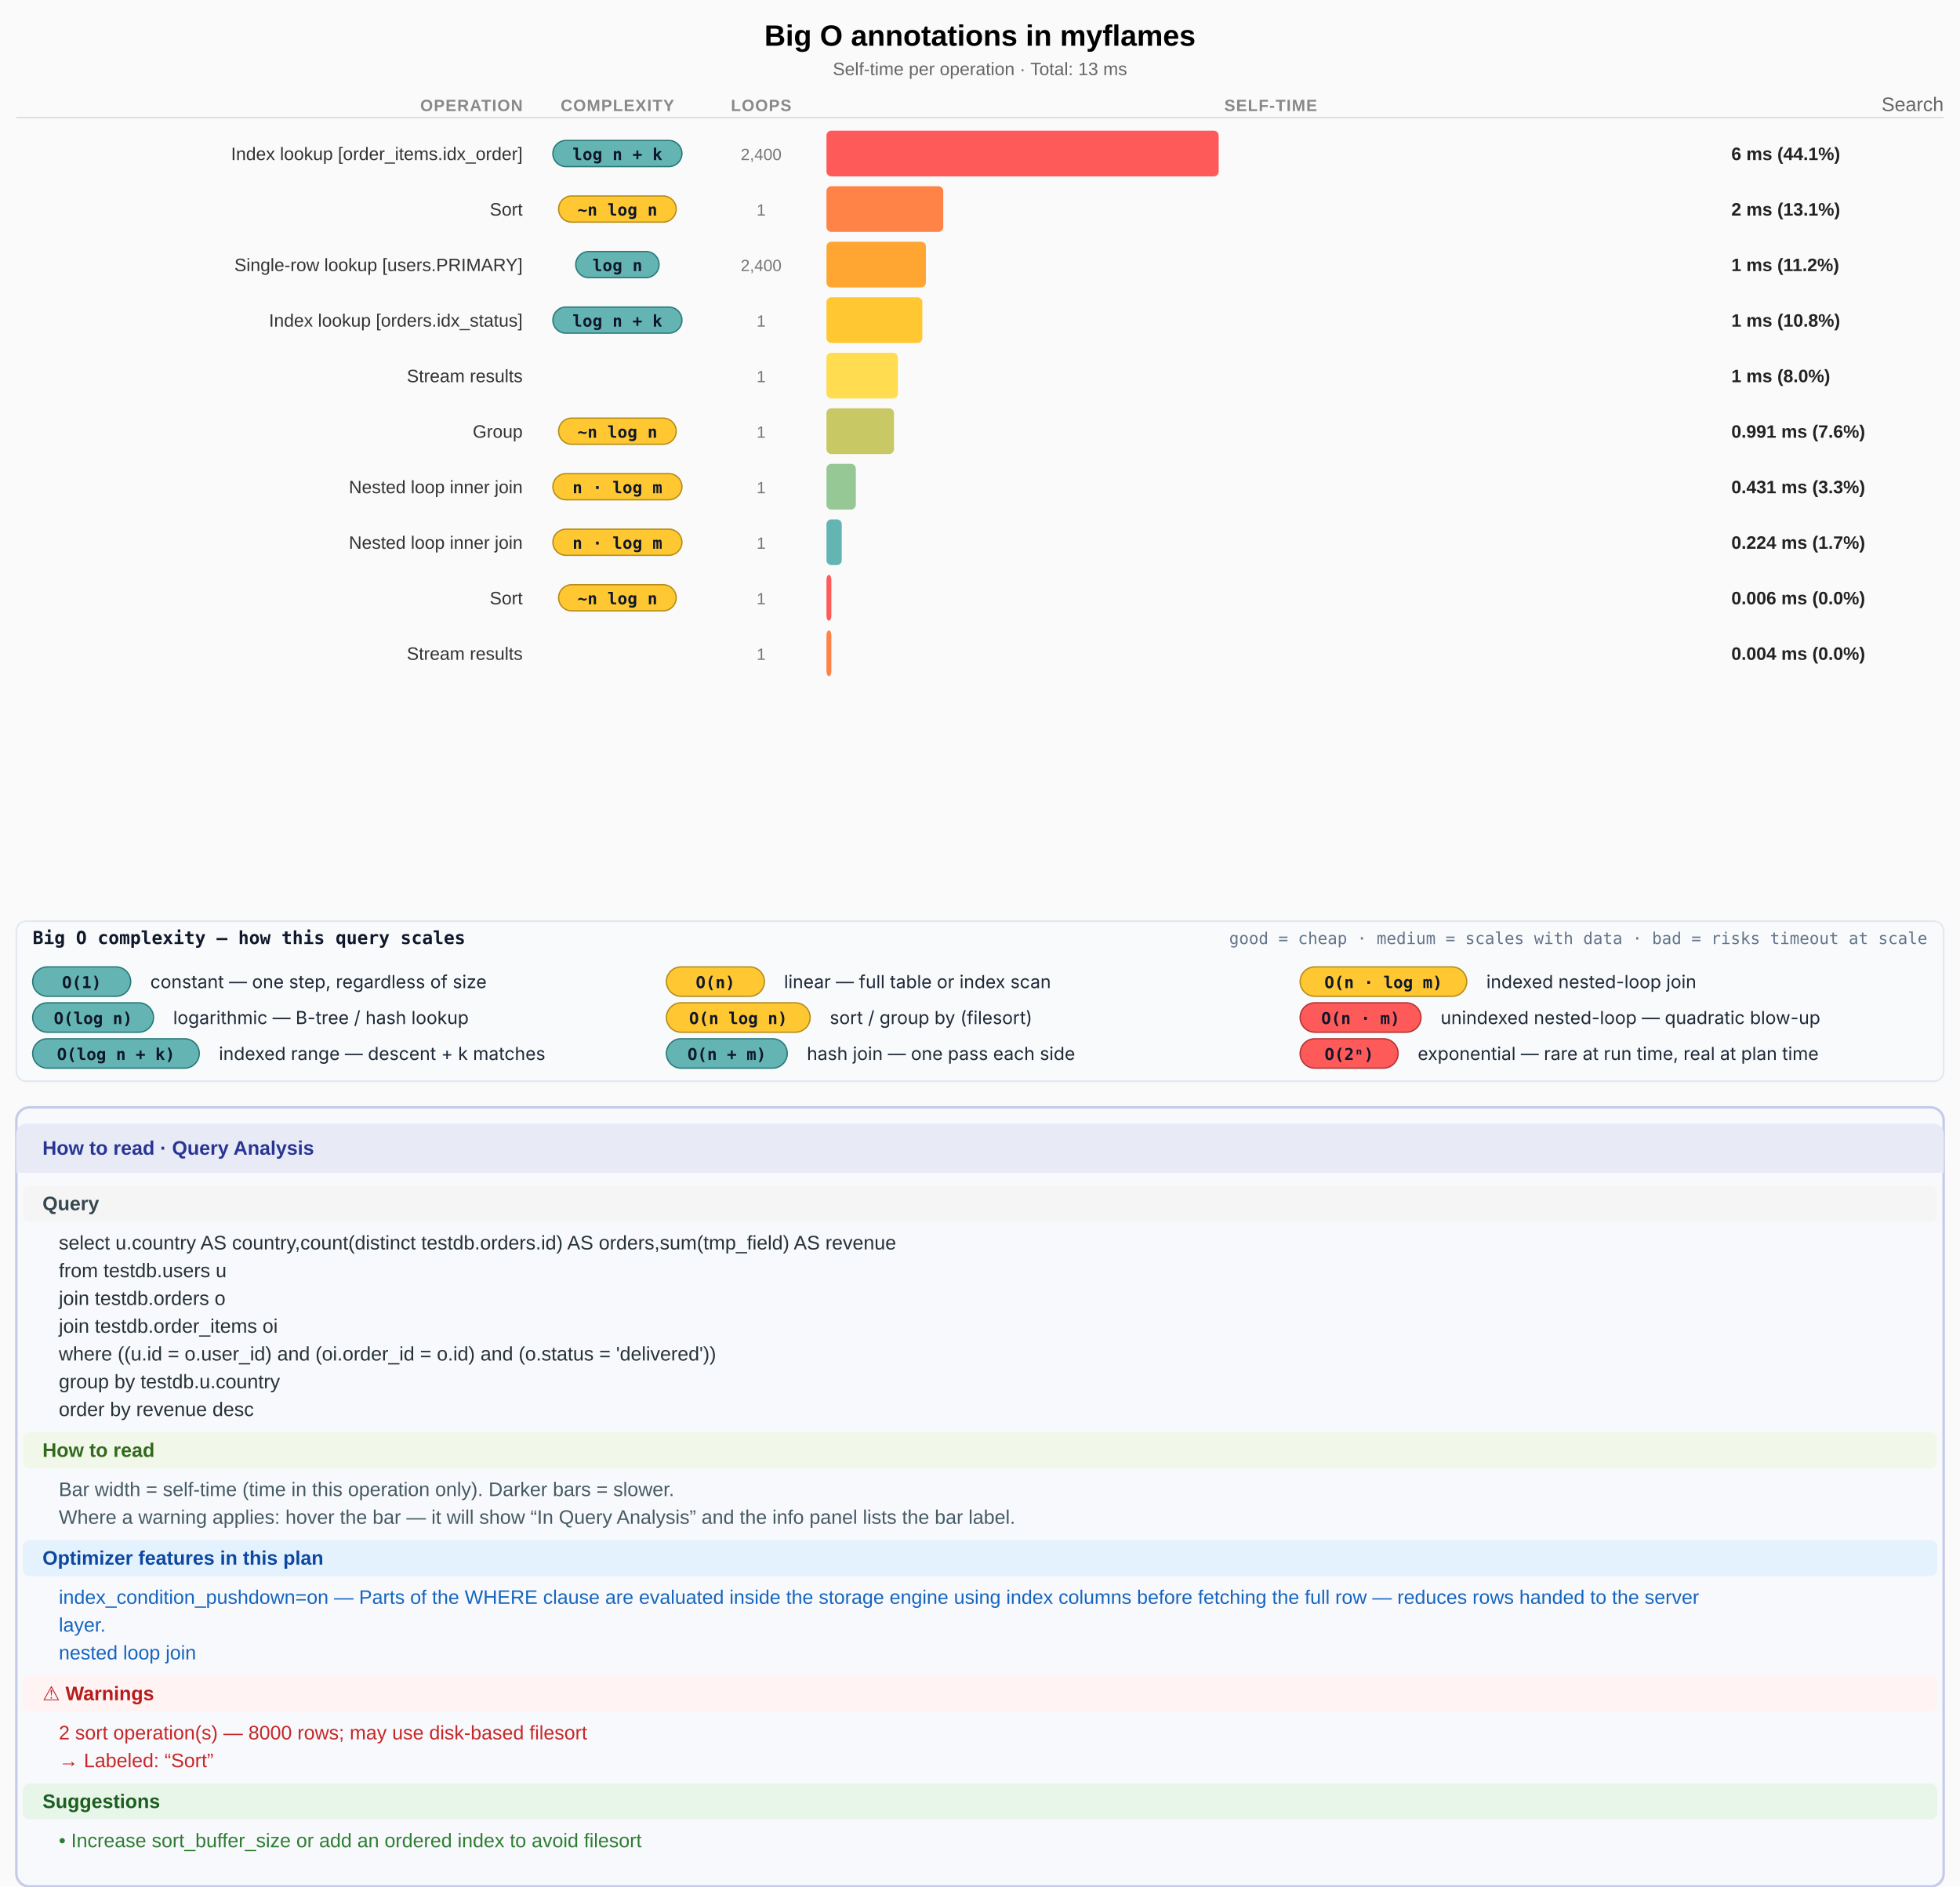
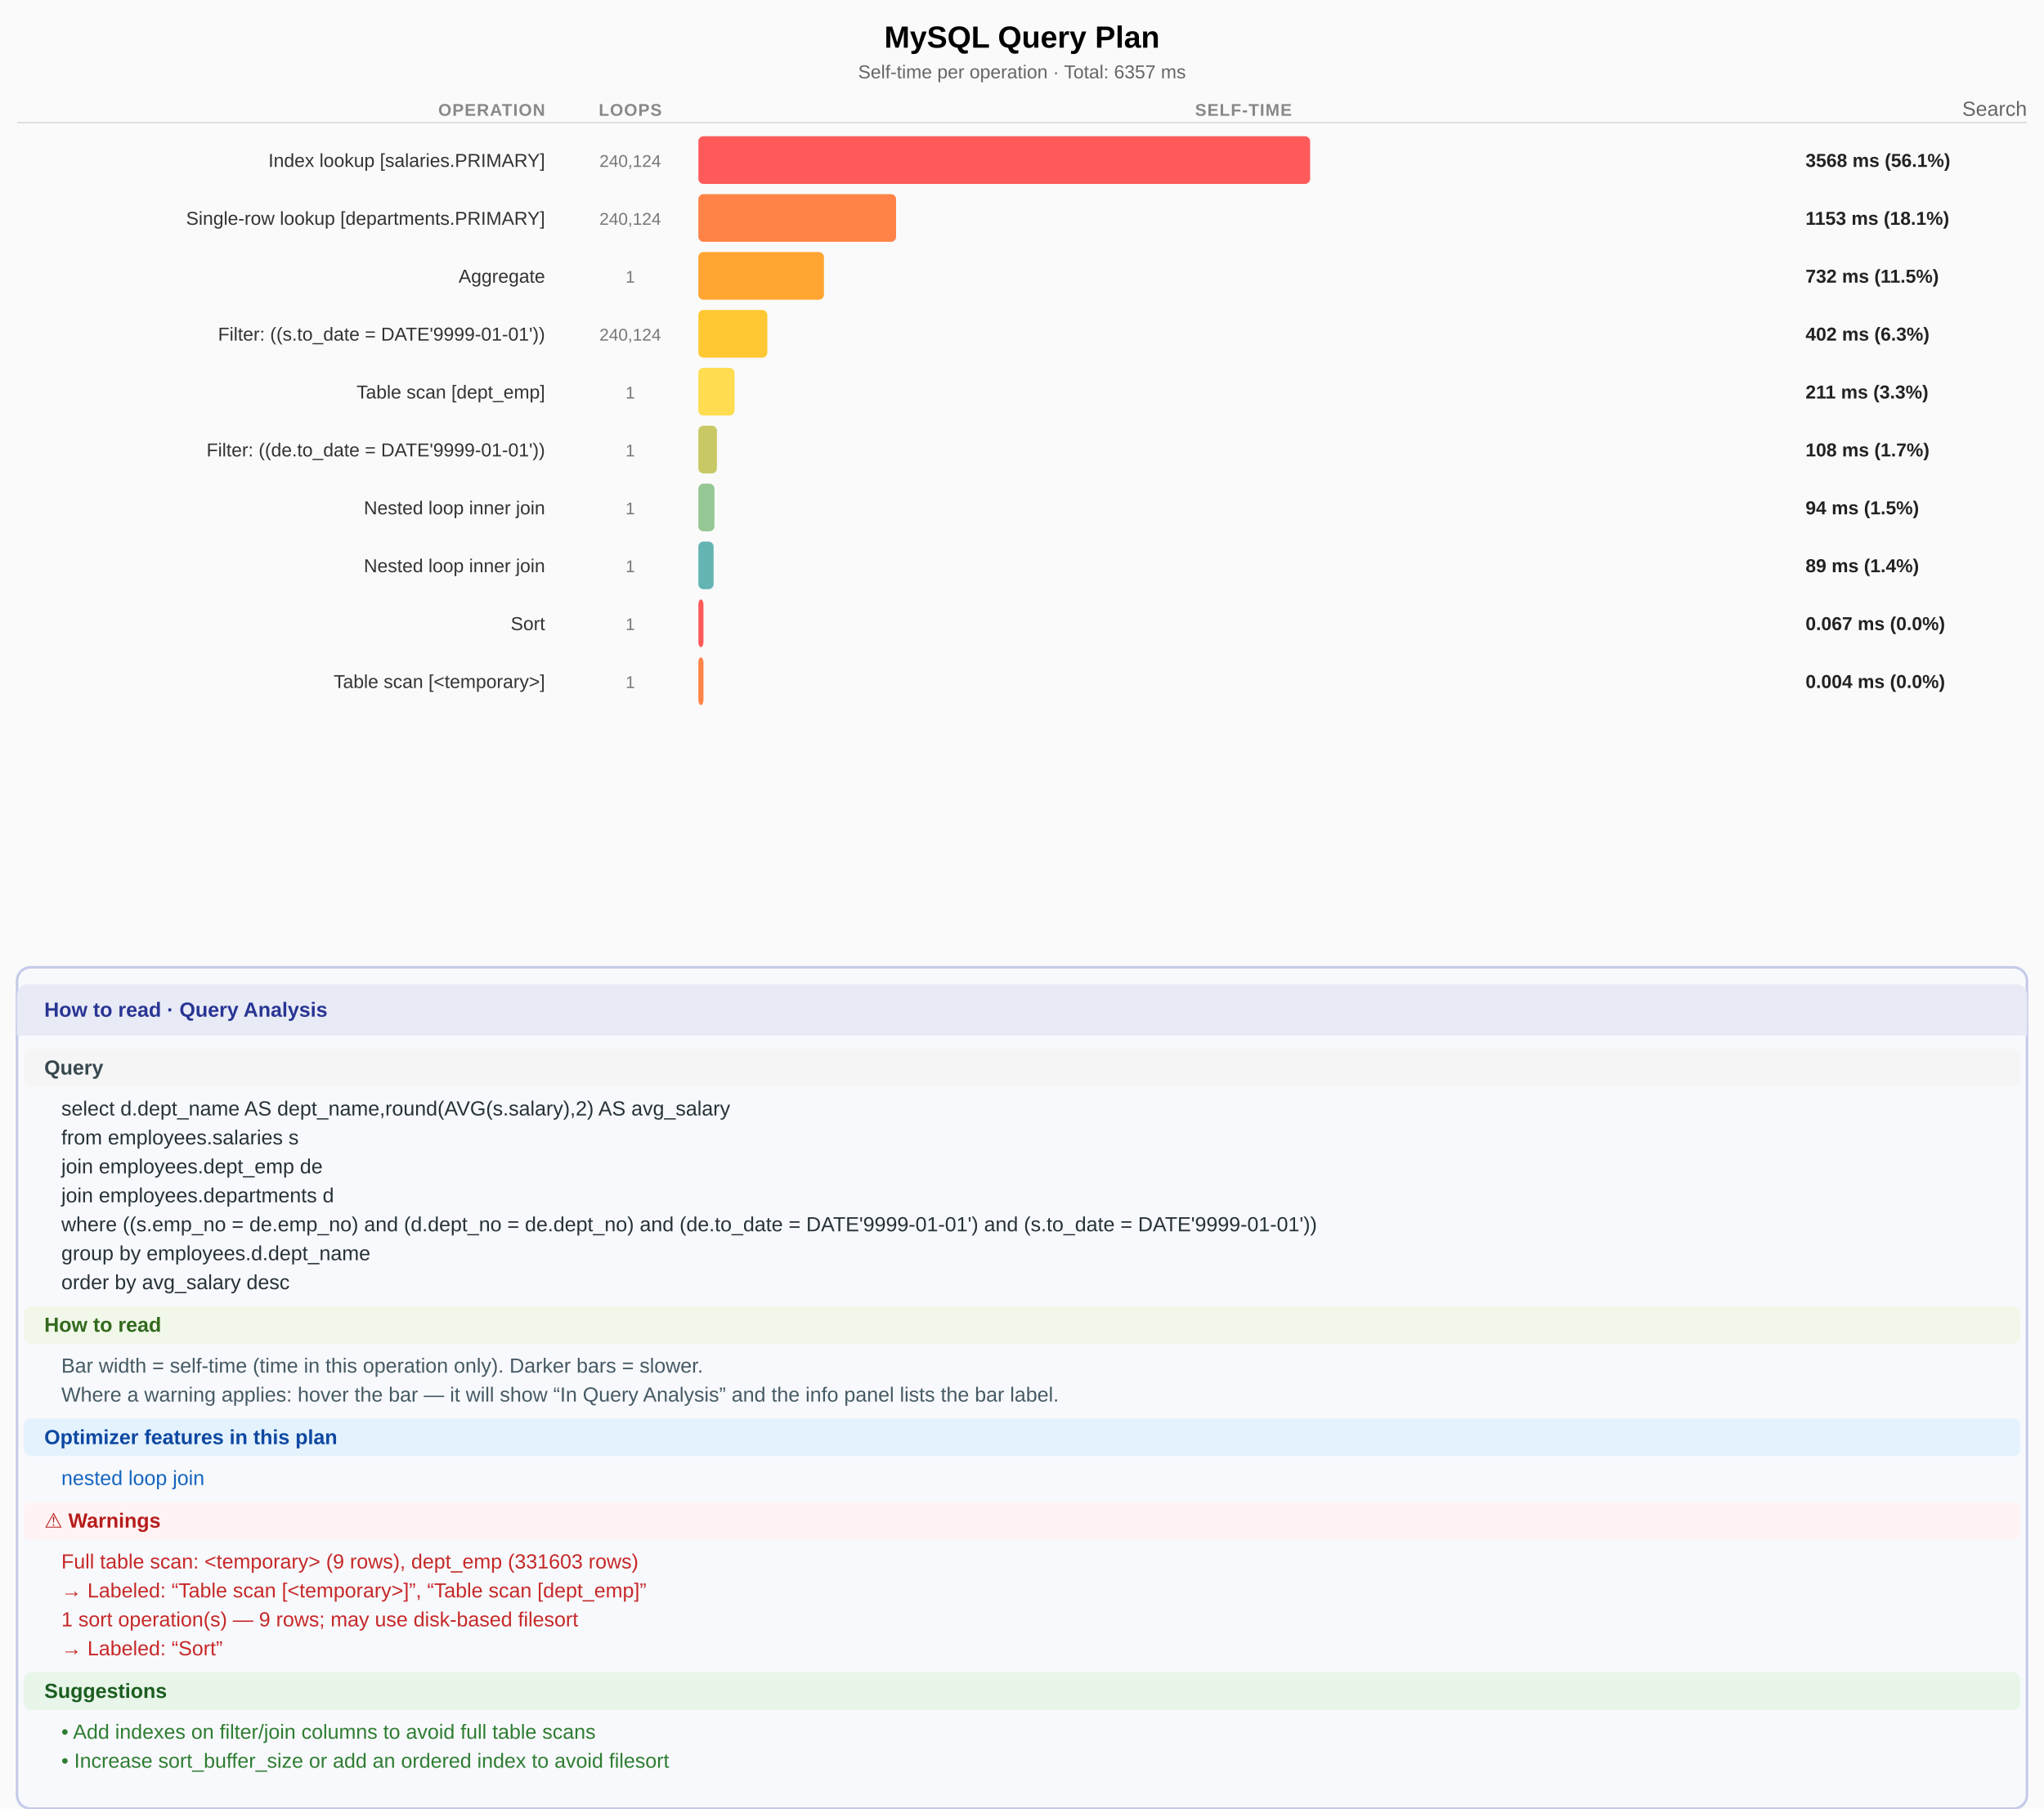
- <svg xmlns="http://www.w3.org/2000/svg" version="1.1" width="1200" height="1155" viewBox="0 0 1200 1155" style="max-width: 100%; height: auto;">
+ <svg xmlns="http://www.w3.org/2000/svg" version="1.1" width="1200" height="1062" viewBox="0 0 1200 1062" style="max-width: 100%; height: auto;">
  <style>
  text { font-family: Arial, sans-serif; font-size: 12px; }
  .title { font-size: 18px; font-weight: bold; }
  .subtitle { font-size: 11px; fill: #666; }
  .col-header { font-size: 10px; fill: #888; font-weight: bold; letter-spacing: 0.5px; }
  .label { font-size: 11px; fill: #333; }
  .loops { font-size: 10px; fill: #777; }
  .value { font-size: 11px; font-weight: bold; fill: #222; }
  .bar { transition: opacity 0.12s; }
  .bar:hover { opacity: 0.82; cursor: pointer; stroke: #444; stroke-width: 2; }
  .bar.in-query-analysis:hover { stroke: #c62828; stroke-width: 2.5; }
  .bar.pinned { stroke: #1565c0; stroke-width: 2.5; }
-   .complexity-chip-text { font-size: 10px; font-weight: 700; fill: #0f172a; letter-spacing: 0.1px; font-family: ui-monospace, SFMono-Regular, Menlo, Monaco, Consolas, monospace; }
-   .complexity-chip-rect { pointer-events: none; }
  .details-line { font-size: 12px; fill: #222; user-select: text; -webkit-user-select: text; }
  .details-line.dim { fill: #999; }
  #search { font-size: 12px; fill: #666; cursor: pointer; }
  #search:hover { fill: #111; }
</style>
  <rect width="100%" height="100%" fill="#fafafa" />
-   <text x="600.0" y="28" text-anchor="middle" class="title">Big O annotations in myflames</text>
-   <text x="600.0" y="46" text-anchor="middle" class="subtitle">Self-time per operation  ·  Total: 13 ms</text>
+   <text x="600.0" y="28" text-anchor="middle" class="title">MySQL Query Plan</text>
+   <text x="600.0" y="46" text-anchor="middle" class="subtitle">Self-time per operation  ·  Total: 6357 ms</text>
  <text x="320" y="68" text-anchor="end" class="col-header">OPERATION</text>
-   <text x="378.0" y="68" text-anchor="middle" class="col-header">COMPLEXITY</text>
-   <text x="466.0" y="68" text-anchor="middle" class="col-header">LOOPS</text>
-   <text x="778.0" y="68" text-anchor="middle" class="col-header">SELF-TIME</text>
+   <text x="370.0" y="68" text-anchor="middle" class="col-header">LOOPS</text>
+   <text x="730.0" y="68" text-anchor="middle" class="col-header">SELF-TIME</text>
  <text id="search" x="1190" y="68" text-anchor="end">Search</text>
  <line x1="10" y1="72" x2="1190" y2="72" stroke="#e0e0e0" stroke-width="1" />
-   <line x1="10" y1="1021" x2="1190" y2="1021" stroke="#e0e0e0" stroke-width="1" />
-   <rect x="10" y="1025" width="1180" height="130" fill="#f5f5f5" rx="4" />
-   <text id="details-l0" x="20" y="1033" text-anchor="start" class="details-line">Hover a bar for details; click to pin  ·  Ctrl+F to search</text>
-   <text id="details-l1" x="20" y="1047" text-anchor="start" class="details-line" />
-   <text id="details-l2" x="20" y="1061" text-anchor="start" class="details-line" />
-   <text id="details-l3" x="20" y="1075" text-anchor="start" class="details-line" />
-   <text id="details-l4" x="20" y="1089" text-anchor="start" class="details-line" />
-   <text id="details-l5" x="20" y="1103" text-anchor="start" class="details-line" />
-   <text id="details-l6" x="20" y="1117" text-anchor="start" class="details-line" />
-   <text id="details-l7" x="20" y="1131" text-anchor="start" class="details-line" />
-   <text x="320" y="98.0" text-anchor="end" class="label">Index lookup [order_items.idx_order]</text>
-   <g>
-     <rect class="complexity-chip-rect" x="338.5" y="86.0" width="79.0" height="16" rx="8" ry="8" fill="rgb(100,180,180)" stroke="rgb(40,120,120)" stroke-width="0.8" />
-     <text x="378.0" y="98.0" text-anchor="middle" class="complexity-chip-text">log n + k</text>
-   </g>
-   <text x="466.0" y="98.0" text-anchor="middle" class="loops">2,400</text>
-   <rect class="bar" x="506" y="80" width="240.119" height="28" fill="rgb(255,90,90)" rx="3" ry="3" data-info="Index lookup on oi using idx_order (order_id=o.id)  ·  Self: 6 ms (44.1%)  ·  Rows: 3  ·  Loops: 2,400  ·  Table: order_items  ·  Index: idx_order  ·  Access: index  ·  Complexity: O(log n + k)  ·  Index lookup (ref): one B+tree descent then a sequential walk over k matching index entries. k = matching rows for the i…  ·  Est.rows: 10  ⚠ Optimizer overestimate" data-label="Index lookup [order_items.idx_order]" data-teach-index="6" />
-   <text x="1060" y="98.0" class="value">6 ms (44.1%)</text>
-   <text x="320" y="132.0" text-anchor="end" class="label">Sort</text>
-   <g>
-     <rect class="complexity-chip-rect" x="342.0" y="120.0" width="72.0" height="16" rx="8" ry="8" fill="rgb(255,200,50)" stroke="rgb(180,140,20)" stroke-width="0.8" />
-     <text x="378.0" y="132.0" text-anchor="middle" class="complexity-chip-text">~n log n</text>
-   </g>
-   <text x="466.0" y="132.0" text-anchor="middle" class="loops">1</text>
-   <rect class="bar in-query-analysis" x="506" y="114" width="71.505" height="28" fill="rgb(255,130,70)" rx="3" ry="3" data-info="Sort: u.country  ·  Self: 2 ms (13.1%)  ·  Total: 12 ms  ·  Rows: 8000  ·  Loops: 1  ·  Access: sort  ·  Complexity: O(n log n) (worst case)  ·  Filesort: MySQL sorts the output in the server layer. Priority-queue filesort (LIMIT) is not detected today — we report …" data-label="Sort" data-analysis-msg="2 sort operation(s) — 8000 rows; may use disk-based filesort" data-teach-index="1" />
-   <text x="1060" y="132.0" class="value">2 ms (13.1%)</text>
-   <text x="320" y="166.0" text-anchor="end" class="label">Single-row lookup [users.PRIMARY]</text>
-   <g>
-     <rect class="complexity-chip-rect" x="352.5" y="154.0" width="51.0" height="16" rx="8" ry="8" fill="rgb(100,180,180)" stroke="rgb(40,120,120)" stroke-width="0.8" />
-     <text x="378.0" y="166.0" text-anchor="middle" class="complexity-chip-text">log n</text>
-   </g>
-   <text x="466.0" y="166.0" text-anchor="middle" class="loops">2,400</text>
-   <rect class="bar" x="506" y="148" width="60.872" height="28" fill="rgb(255,165,50)" rx="3" ry="3" data-info="Single-row index lookup on u using PRIMARY (id=o.user_id)  ·  Self: 1 ms (11.2%)  ·  Rows: 1  ·  Loops: 2,400  ·  Table: users  ·  Index: PRIMARY  ·  Access: index  ·  Complexity: O(log n)  ·  Unique-key lookup (eq_ref): one B+tree descent into the inner table per outer row — as fast as MySQL can get.  ·  Est.rows: 1" data-label="Single-row lookup [users.PRIMARY]" data-teach-index="5" />
-   <text x="1060" y="166.0" class="value">1 ms (11.2%)</text>
-   <text x="320" y="200.0" text-anchor="end" class="label">Index lookup [orders.idx_status]</text>
-   <g>
-     <rect class="complexity-chip-rect" x="338.5" y="188.0" width="79.0" height="16" rx="8" ry="8" fill="rgb(100,180,180)" stroke="rgb(40,120,120)" stroke-width="0.8" />
-     <text x="378.0" y="200.0" text-anchor="middle" class="complexity-chip-text">log n + k</text>
-   </g>
-   <text x="466.0" y="200.0" text-anchor="middle" class="loops">1</text>
-   <rect class="bar" x="506" y="182" width="58.705" height="28" fill="rgb(255,200,50)" rx="3" ry="3" data-info="Index lookup on o using idx_status (status='delivered'), with index condition: (o.status = 'delivered')  ·  Self: 1 ms (10.8%)  ·  Rows: 2400  ·  Loops: 1  ·  Table: orders  ·  Index: idx_status  ·  Access: index  ·  Complexity: O(log n + k)  ·  Index lookup (ref): one B+tree descent then a sequential walk over k matching index entries. k = matching rows for the i…  ·  Est.rows: 2400" data-label="Index lookup [orders.idx_status]" data-teach-index="4" />
-   <text x="1060" y="200.0" class="value">1 ms (10.8%)</text>
-   <text x="320" y="234.0" text-anchor="end" class="label">Stream results</text>
-   <text x="466.0" y="234.0" text-anchor="middle" class="loops">1</text>
-   <rect class="bar" x="506" y="216" width="43.701" height="28" fill="rgb(255,220,80)" rx="3" ry="3" data-info="Stream results  ·  Self: 1 ms (8.0%)  ·  Total: 10 ms  ·  Rows: 8000  ·  Loops: 1  ·  Access: stream  ·  Est.rows: 24326  ⚠ Optimizer overestimate" data-label="Stream results" />
-   <text x="1060" y="234.0" class="value">1 ms (8.0%)</text>
-   <text x="320" y="268.0" text-anchor="end" class="label">Group</text>
-   <g>
-     <rect class="complexity-chip-rect" x="342.0" y="256.0" width="72.0" height="16" rx="8" ry="8" fill="rgb(255,200,50)" stroke="rgb(180,140,20)" stroke-width="0.8" />
-     <text x="378.0" y="268.0" text-anchor="middle" class="complexity-chip-text">~n log n</text>
-   </g>
-   <text x="466.0" y="268.0" text-anchor="middle" class="loops">1</text>
-   <rect class="bar" x="506" y="250" width="41.354" height="28" fill="rgb(200,200,100)" rx="3" ry="3" data-info="Group aggregate: count(distinct orders.id), sum(tmp_field)  ·  Self: 0.991 ms (7.6%)  ·  Total: 13 ms  ·  Rows: 1  ·  Loops: 1  ·  Access: aggregate  ·  Complexity: O(n log n) (typical)  ·  Sort-based aggregation: MySQL sorts by the grouping key before collapsing duplicates." data-label="Group" />
-   <text x="1060" y="268.0" class="value">0.991 ms (7.6%)</text>
+   <line x1="10" y1="928" x2="1190" y2="928" stroke="#e0e0e0" stroke-width="1" />
+   <rect x="10" y="932" width="1180" height="130" fill="#f5f5f5" rx="4" />
+   <text id="details-l0" x="20" y="940" text-anchor="start" class="details-line">Hover a bar for details; click to pin  ·  Ctrl+F to search</text>
+   <text id="details-l1" x="20" y="954" text-anchor="start" class="details-line" />
+   <text id="details-l2" x="20" y="968" text-anchor="start" class="details-line" />
+   <text id="details-l3" x="20" y="982" text-anchor="start" class="details-line" />
+   <text id="details-l4" x="20" y="996" text-anchor="start" class="details-line" />
+   <text id="details-l5" x="20" y="1010" text-anchor="start" class="details-line" />
+   <text id="details-l6" x="20" y="1024" text-anchor="start" class="details-line" />
+   <text id="details-l7" x="20" y="1038" text-anchor="start" class="details-line" />
+   <text x="320" y="98.0" text-anchor="end" class="label">Index lookup [salaries.PRIMARY]</text>
+   <text x="370.0" y="98.0" text-anchor="middle" class="loops">240,124</text>
+   <rect class="bar" x="410" y="80" width="359.154" height="28" fill="rgb(255,90,90)" rx="3" ry="3" data-info="Index lookup on s using PRIMARY (emp_no=de.emp_no)  ·  Self: 3568 ms (56.1%)  ·  Rows: 11  ·  Loops: 240,124  ·  Table: salaries  ·  Index: PRIMARY  ·  Access: index  ·  Est.rows: 1  ⚠ Optimizer underestimate (10.5×)" data-label="Index lookup [salaries.PRIMARY]" data-teach-index="7" />
+   <text x="1060" y="98.0" class="value">3568 ms (56.1%)</text>
+   <text x="320" y="132.0" text-anchor="end" class="label">Single-row lookup [departments.PRIMARY]</text>
+   <text x="370.0" y="132.0" text-anchor="middle" class="loops">240,124</text>
+   <rect class="bar" x="410" y="114" width="116.078" height="28" fill="rgb(255,130,70)" rx="3" ry="3" data-info="Single-row index lookup on d using PRIMARY (dept_no=de.dept_no)  ·  Self: 1153 ms (18.1%)  ·  Rows: 1  ·  Loops: 240,124  ·  Table: departments  ·  Index: PRIMARY  ·  Access: index  ·  Est.rows: 1" data-label="Single-row lookup [departments.PRIMARY]" data-teach-index="8" />
+   <text x="1060" y="132.0" class="value">1153 ms (18.1%)</text>
+   <text x="320" y="166.0" text-anchor="end" class="label">Aggregate</text>
+   <text x="370.0" y="166.0" text-anchor="middle" class="loops">1</text>
+   <rect class="bar" x="410" y="148" width="73.724" height="28" fill="rgb(255,165,50)" rx="3" ry="3" data-info="Aggregate using temporary table  ·  Self: 732 ms (11.5%)  ·  Total: 6357 ms  ·  Rows: 9  ·  Loops: 1  ·  Access: temp_table_aggregate" data-label="Aggregate" data-teach-index="2" />
+   <text x="1060" y="166.0" class="value">732 ms (11.5%)</text>
+   <text x="320" y="200.0" text-anchor="end" class="label">Filter: ((s.to_date = DATE'9999-01-01'))</text>
+   <text x="370.0" y="200.0" text-anchor="middle" class="loops">240,124</text>
+   <rect class="bar" x="410" y="182" width="40.498" height="28" fill="rgb(255,200,50)" rx="3" ry="3" data-info="Filter: (s.to_date = 9999-01-01)  ·  Self: 402 ms (6.3%)  ·  Total: 3970 ms  ·  Rows: 1  ·  Loops: 240,124  ·  Access: filter  ·  Est.rows: 0  ⚠ Optimizer underestimate (10.0×)  ·  Cond: (s.to_date = DATE'9999-01-01')" data-label="Filter: ((s.to_date = DATE'9999-01-01'))" data-teach-index="6" />
+   <text x="1060" y="200.0" class="value">402 ms (6.3%)</text>
+   <text x="320" y="234.0" text-anchor="end" class="label">Table scan [dept_emp]</text>
+   <text x="370.0" y="234.0" text-anchor="middle" class="loops">1</text>
+   <rect class="bar in-query-analysis" x="410" y="216" width="21.24" height="28" fill="rgb(255,220,80)" rx="3" ry="3" data-info="Table scan on de  ·  Self: 211 ms (3.3%)  ·  Rows: 331603  ·  Loops: 1  ·  Table: dept_emp  ·  Access: table  ·  Est.rows: 331143" data-label="Table scan [dept_emp]" data-analysis-msg="Full table scan: &lt;temporary&gt; (9 rows), dept_emp (331603 rows)" data-teach-index="5" />
+   <text x="1060" y="234.0" class="value">211 ms (3.3%)</text>
+   <text x="320" y="268.0" text-anchor="end" class="label">Filter: ((de.to_date = DATE'9999-01-01'))</text>
+   <text x="370.0" y="268.0" text-anchor="middle" class="loops">1</text>
+   <rect class="bar" x="410" y="250" width="10.891" height="28" fill="rgb(200,200,100)" rx="3" ry="3" data-info="Filter: (de.to_date = 9999-01-01)  ·  Self: 108 ms (1.7%)  ·  Total: 319 ms  ·  Rows: 240124  ·  Loops: 1  ·  Access: filter  ·  Est.rows: 33114  ⚠ Optimizer underestimate (7.3×)  ·  Cond: (de.to_date = DATE'9999-01-01')" data-label="Filter: ((de.to_date = DATE'9999-01-01'))" data-teach-index="4" />
+   <text x="1060" y="268.0" class="value">108 ms (1.7%)</text>
  <text x="320" y="302.0" text-anchor="end" class="label">Nested loop inner join</text>
-   <g>
-     <rect class="complexity-chip-rect" x="338.5" y="290.0" width="79.0" height="16" rx="8" ry="8" fill="rgb(255,200,50)" stroke="rgb(180,140,20)" stroke-width="0.8" />
-     <text x="378.0" y="302.0" text-anchor="middle" class="complexity-chip-text">n · log m</text>
-   </g>
-   <text x="466.0" y="302.0" text-anchor="middle" class="loops">1</text>
-   <rect class="bar" x="506" y="284" width="17.978" height="28" fill="rgb(150,200,150)" rx="3" ry="3" data-info="Nested loop inner join  ·  Self: 0.431 ms (3.3%)  ·  Total: 9 ms  ·  Rows: 8000  ·  Loops: 1  ·  Access: join  ·  Complexity: O(n · log m)  ·  Indexed nested loop: each outer row probes the inner table via an index descent.  ·  Est.rows: 24326  ⚠ Optimizer overestimate" data-label="Nested loop inner join" data-teach-index="2" />
-   <text x="1060" y="302.0" class="value">0.431 ms (3.3%)</text>
+   <text x="370.0" y="302.0" text-anchor="middle" class="loops">1</text>
+   <rect class="bar" x="410" y="284" width="9.464" height="28" fill="rgb(150,200,150)" rx="3" ry="3" data-info="Nested loop inner join  ·  Self: 94 ms (1.5%)  ·  Total: 5625 ms  ·  Rows: 240124  ·  Loops: 1  ·  Access: join  ·  Est.rows: 3311  ⚠ Optimizer underestimate (72.5×)" data-label="Nested loop inner join" data-teach-index="3" />
+   <text x="1060" y="302.0" class="value">94 ms (1.5%)</text>
  <text x="320" y="336.0" text-anchor="end" class="label">Nested loop inner join</text>
-   <g>
-     <rect class="complexity-chip-rect" x="338.5" y="324.0" width="79.0" height="16" rx="8" ry="8" fill="rgb(255,200,50)" stroke="rgb(180,140,20)" stroke-width="0.8" />
-     <text x="378.0" y="336.0" text-anchor="middle" class="complexity-chip-text">n · log m</text>
-   </g>
-   <text x="466.0" y="336.0" text-anchor="middle" class="loops">1</text>
-   <rect class="bar" x="506" y="318" width="9.35" height="28" fill="rgb(100,180,180)" rx="3" ry="3" data-info="Nested loop inner join  ·  Self: 0.224 ms (1.7%)  ·  Total: 3 ms  ·  Rows: 2400  ·  Loops: 1  ·  Access: join  ·  Complexity: O(n · log m)  ·  Indexed nested loop: each outer row probes the inner table via an index descent.  ·  Est.rows: 2400" data-label="Nested loop inner join" data-teach-index="3" />
-   <text x="1060" y="336.0" class="value">0.224 ms (1.7%)</text>
+   <text x="370.0" y="336.0" text-anchor="middle" class="loops">1</text>
+   <rect class="bar" x="410" y="318" width="8.946" height="28" fill="rgb(100,180,180)" rx="3" ry="3" data-info="Nested loop inner join  ·  Self: 89 ms (1.4%)  ·  Total: 4378 ms  ·  Rows: 240124  ·  Loops: 1  ·  Access: join  ·  Est.rows: 3311  ⚠ Optimizer underestimate (72.5×)" data-label="Nested loop inner join" data-teach-index="3" />
+   <text x="1060" y="336.0" class="value">89 ms (1.4%)</text>
  <text x="320" y="370.0" text-anchor="end" class="label">Sort</text>
-   <g>
-     <rect class="complexity-chip-rect" x="342.0" y="358.0" width="72.0" height="16" rx="8" ry="8" fill="rgb(255,200,50)" stroke="rgb(180,140,20)" stroke-width="0.8" />
-     <text x="378.0" y="370.0" text-anchor="middle" class="complexity-chip-text">~n log n</text>
-   </g>
-   <text x="466.0" y="370.0" text-anchor="middle" class="loops">1</text>
-   <rect class="bar in-query-analysis" x="506" y="352" width="3" height="28" fill="rgb(255,90,90)" rx="3" ry="3" data-info="Sort: revenue DESC  ·  Self: 0.006 ms (0.0%)  ·  Total: 13 ms  ·  Rows: 1  ·  Loops: 1  ·  Access: sort  ·  Complexity: O(n log n) (worst case)  ·  Filesort: MySQL sorts the output in the server layer. Priority-queue filesort (LIMIT) is not detected today — we report …" data-label="Sort" data-analysis-msg="2 sort operation(s) — 8000 rows; may use disk-based filesort" data-teach-index="0" />
-   <text x="1060" y="370.0" class="value">0.006 ms (0.0%)</text>
-   <text x="320" y="404.0" text-anchor="end" class="label">Stream results</text>
-   <text x="466.0" y="404.0" text-anchor="middle" class="loops">1</text>
-   <rect class="bar" x="506" y="386" width="3" height="28" fill="rgb(255,130,70)" rx="3" ry="3" data-info="Stream results  ·  Self: 0.004 ms (0.0%)  ·  Total: 13 ms  ·  Rows: 1  ·  Loops: 1  ·  Access: stream" data-label="Stream results" />
+   <text x="370.0" y="370.0" text-anchor="middle" class="loops">1</text>
+   <rect class="bar in-query-analysis" x="410" y="352" width="3" height="28" fill="rgb(255,90,90)" rx="3" ry="3" data-info="Sort: avg_salary DESC  ·  Self: 0.067 ms (0.0%)  ·  Total: 6357 ms  ·  Rows: 9  ·  Loops: 1  ·  Access: sort" data-label="Sort" data-analysis-msg="1 sort operation(s) — 9 rows; may use disk-based filesort" data-teach-index="0" />
+   <text x="1060" y="370.0" class="value">0.067 ms (0.0%)</text>
+   <text x="320" y="404.0" text-anchor="end" class="label">Table scan [&lt;temporary&gt;]</text>
+   <text x="370.0" y="404.0" text-anchor="middle" class="loops">1</text>
+   <rect class="bar in-query-analysis" x="410" y="386" width="3" height="28" fill="rgb(255,130,70)" rx="3" ry="3" data-info="Table scan on &lt;temporary&gt;  ·  Self: 0.004 ms (0.0%)  ·  Total: 6357 ms  ·  Rows: 9  ·  Loops: 1  ·  Table: &lt;temporary&gt;  ·  Access: table" data-label="Table scan [&lt;temporary&gt;]" data-analysis-msg="Full table scan: &lt;temporary&gt; (9 rows), dept_emp (331603 rows)" data-teach-index="1" />
  <text x="1060" y="404.0" class="value">0.004 ms (0.0%)</text>
-   <g class="complexity-legend" aria-label="Big O complexity legend">
-     <rect x="10" y="564" width="1180" height="98" rx="6" ry="6" fill="#f8fafc" stroke="#e2e8f0" stroke-width="1" />
-     <text x="20" y="578" style="font: 600 11px ui-monospace, SFMono-Regular, Menlo, monospace; fill:#0f172a;">Big O complexity — how this query scales</text>
-     <text x="1180" y="578" text-anchor="end" style="font: 10px ui-monospace, Menlo, monospace; fill:#64748b;">good = cheap  ·  medium = scales with data  ·  bad = risks timeout at scale</text>
-     <rect x="20" y="592" width="60" height="18" rx="9" ry="9" fill="rgb(100,180,180)" stroke="rgb(40,120,120)" stroke-width="0.8" />
-     <text x="50.0" y="605" text-anchor="middle" style="font: 700 10px ui-monospace, Menlo, monospace; fill:#0f172a;">O(1)</text>
-     <text x="92" y="605" style="font: 11px ui-sans-serif, -apple-system, BlinkMacSystemFont, 'Segoe UI', sans-serif; fill:#1f2937;">constant — one step, regardless of size</text>
-     <rect x="20" y="614" width="74" height="18" rx="9" ry="9" fill="rgb(100,180,180)" stroke="rgb(40,120,120)" stroke-width="0.8" />
-     <text x="57.0" y="627" text-anchor="middle" style="font: 700 10px ui-monospace, Menlo, monospace; fill:#0f172a;">O(log n)</text>
-     <text x="106" y="627" style="font: 11px ui-sans-serif, -apple-system, BlinkMacSystemFont, 'Segoe UI', sans-serif; fill:#1f2937;">logarithmic — B-tree / hash lookup</text>
-     <rect x="20" y="636" width="102" height="18" rx="9" ry="9" fill="rgb(100,180,180)" stroke="rgb(40,120,120)" stroke-width="0.8" />
-     <text x="71.0" y="649" text-anchor="middle" style="font: 700 10px ui-monospace, Menlo, monospace; fill:#0f172a;">O(log n + k)</text>
-     <text x="134" y="649" style="font: 11px ui-sans-serif, -apple-system, BlinkMacSystemFont, 'Segoe UI', sans-serif; fill:#1f2937;">indexed range — descent + k matches</text>
-     <rect x="408" y="592" width="60" height="18" rx="9" ry="9" fill="rgb(255,200,50)" stroke="rgb(180,140,20)" stroke-width="0.8" />
-     <text x="438.0" y="605" text-anchor="middle" style="font: 700 10px ui-monospace, Menlo, monospace; fill:#0f172a;">O(n)</text>
-     <text x="480" y="605" style="font: 11px ui-sans-serif, -apple-system, BlinkMacSystemFont, 'Segoe UI', sans-serif; fill:#1f2937;">linear — full table or index scan</text>
-     <rect x="408" y="614" width="88" height="18" rx="9" ry="9" fill="rgb(255,200,50)" stroke="rgb(180,140,20)" stroke-width="0.8" />
-     <text x="452.0" y="627" text-anchor="middle" style="font: 700 10px ui-monospace, Menlo, monospace; fill:#0f172a;">O(n log n)</text>
-     <text x="508" y="627" style="font: 11px ui-sans-serif, -apple-system, BlinkMacSystemFont, 'Segoe UI', sans-serif; fill:#1f2937;">sort / group by (filesort)</text>
-     <rect x="408" y="636" width="74" height="18" rx="9" ry="9" fill="rgb(100,180,180)" stroke="rgb(40,120,120)" stroke-width="0.8" />
-     <text x="445.0" y="649" text-anchor="middle" style="font: 700 10px ui-monospace, Menlo, monospace; fill:#0f172a;">O(n + m)</text>
-     <text x="494" y="649" style="font: 11px ui-sans-serif, -apple-system, BlinkMacSystemFont, 'Segoe UI', sans-serif; fill:#1f2937;">hash join — one pass each side</text>
-     <rect x="796" y="592" width="102" height="18" rx="9" ry="9" fill="rgb(255,200,50)" stroke="rgb(180,140,20)" stroke-width="0.8" />
-     <text x="847.0" y="605" text-anchor="middle" style="font: 700 10px ui-monospace, Menlo, monospace; fill:#0f172a;">O(n · log m)</text>
-     <text x="910" y="605" style="font: 11px ui-sans-serif, -apple-system, BlinkMacSystemFont, 'Segoe UI', sans-serif; fill:#1f2937;">indexed nested-loop join</text>
-     <rect x="796" y="614" width="74" height="18" rx="9" ry="9" fill="rgb(255,90,90)" stroke="rgb(180,50,50)" stroke-width="0.8" />
-     <text x="833.0" y="627" text-anchor="middle" style="font: 700 10px ui-monospace, Menlo, monospace; fill:#0f172a;">O(n · m)</text>
-     <text x="882" y="627" style="font: 11px ui-sans-serif, -apple-system, BlinkMacSystemFont, 'Segoe UI', sans-serif; fill:#1f2937;">unindexed nested-loop — quadratic blow-up</text>
-     <rect x="796" y="636" width="60" height="18" rx="9" ry="9" fill="rgb(255,90,90)" stroke="rgb(180,50,50)" stroke-width="0.8" />
-     <text x="826.0" y="649" text-anchor="middle" style="font: 700 10px ui-monospace, Menlo, monospace; fill:#0f172a;">O(2ⁿ)</text>
-     <text x="868" y="649" style="font: 11px ui-sans-serif, -apple-system, BlinkMacSystemFont, 'Segoe UI', sans-serif; fill:#1f2937;">exponential — rare at run time, real at plan time</text>
-   </g>
-   <rect x="10" y="678" width="1180" height="477" fill="#f8f9fc" stroke="#c5cae9" stroke-width="1.5" rx="8" />
-   <rect x="10" y="688" width="1180" height="30" fill="#e8eaf6" rx="6" />
-   <rect x="10" y="694" width="1180" height="24" fill="#e8eaf6" />
-   <text x="26" y="707" font-family="Arial,sans-serif" font-size="13" font-weight="bold" fill="#283593">How to read · Query Analysis</text>
-   <rect x="14" y="726" width="1172" height="22" fill="#f5f5f5" rx="4" />
-   <text x="26" y="741" font-family="Arial,sans-serif" font-size="11" font-weight="bold" fill="#37474f">Query</text>
-   <text x="36" y="765" font-family="Courier New,Courier,monospace" font-size="11" fill="#263238">select u.country AS country,count(distinct testdb.orders.id) AS orders,sum(tmp_field) AS revenue</text>
-   <text x="36" y="782" font-family="Courier New,Courier,monospace" font-size="11" fill="#263238">from testdb.users u</text>
-   <text x="36" y="799" font-family="Courier New,Courier,monospace" font-size="11" fill="#263238">  join testdb.orders o</text>
-   <text x="36" y="816" font-family="Courier New,Courier,monospace" font-size="11" fill="#263238">  join testdb.order_items oi</text>
-   <text x="36" y="833" font-family="Courier New,Courier,monospace" font-size="11" fill="#263238">where ((u.id = o.user_id) and (oi.order_id = o.id) and (o.status = 'delivered'))</text>
-   <text x="36" y="850" font-family="Courier New,Courier,monospace" font-size="11" fill="#263238">group by testdb.u.country</text>
-   <text x="36" y="867" font-family="Courier New,Courier,monospace" font-size="11" fill="#263238">order by revenue desc</text>
-   <rect x="14" y="877" width="1172" height="22" fill="#f1f8e9" rx="4" />
-   <text x="26" y="892" font-family="Arial,sans-serif" font-size="11" font-weight="bold" fill="#33691e">How to read</text>
-   <text x="36" y="916" font-family="Arial,sans-serif" font-size="11" fill="#455a64">Bar width = self-time (time in this operation only). Darker bars = slower.</text>
-   <text x="36" y="933" font-family="Arial,sans-serif" font-size="11" fill="#455a64">Where a warning applies: hover the bar — it will show “In Query Analysis” and the info panel lists the bar label.</text>
-   <rect x="14" y="943" width="1172" height="22" fill="#e3f2fd" rx="4" />
-   <text x="26" y="958" font-family="Arial,sans-serif" font-size="11" font-weight="bold" fill="#0d47a1">Optimizer features in this plan</text>
-   <text x="36" y="982" font-family="Arial,sans-serif" font-size="11" fill="#1565c0">index_condition_pushdown=on — Parts of the WHERE clause are evaluated inside the storage engine using index columns before fetching the full row — reduces rows handed to the server</text>
-   <text x="36" y="999" font-family="Arial,sans-serif" font-size="11" fill="#1565c0">layer.</text>
-   <text x="36" y="1016" font-family="Arial,sans-serif" font-size="11" fill="#1565c0">nested loop join</text>
-   <rect x="14" y="1026" width="1172" height="22" fill="#fff3f3" rx="4" />
-   <text x="26" y="1041" font-family="Arial,sans-serif" font-size="11" font-weight="bold" fill="#b71c1c">⚠  Warnings</text>
-   <text x="36" y="1065" font-family="Arial,sans-serif" font-size="11" fill="#c62828">2 sort operation(s) — 8000 rows; may use disk-based filesort</text>
-   <text x="36" y="1082" font-family="Arial,sans-serif" font-size="11" fill="#c62828">→ Labeled: “Sort”</text>
-   <rect x="14" y="1092" width="1172" height="22" fill="#e8f5e9" rx="4" />
-   <text x="26" y="1107" font-family="Arial,sans-serif" font-size="11" font-weight="bold" fill="#1b5e20">Suggestions</text>
-   <text x="36" y="1131" font-family="Arial,sans-serif" font-size="11" fill="#2e7d32">•  Increase sort_buffer_size or add an ordered index to avoid filesort</text>
+   <rect x="10" y="568" width="1180" height="494" fill="#f8f9fc" stroke="#c5cae9" stroke-width="1.5" rx="8" />
+   <rect x="10" y="578" width="1180" height="30" fill="#e8eaf6" rx="6" />
+   <rect x="10" y="584" width="1180" height="24" fill="#e8eaf6" />
+   <text x="26" y="597" font-family="Arial,sans-serif" font-size="13" font-weight="bold" fill="#283593">How to read · Query Analysis</text>
+   <rect x="14" y="616" width="1172" height="22" fill="#f5f5f5" rx="4" />
+   <text x="26" y="631" font-family="Arial,sans-serif" font-size="11" font-weight="bold" fill="#37474f">Query</text>
+   <text x="36" y="655" font-family="Courier New,Courier,monospace" font-size="11" fill="#263238">select d.dept_name AS dept_name,round(AVG(s.salary),2) AS avg_salary</text>
+   <text x="36" y="672" font-family="Courier New,Courier,monospace" font-size="11" fill="#263238">from employees.salaries s</text>
+   <text x="36" y="689" font-family="Courier New,Courier,monospace" font-size="11" fill="#263238">  join employees.dept_emp de</text>
+   <text x="36" y="706" font-family="Courier New,Courier,monospace" font-size="11" fill="#263238">  join employees.departments d</text>
+   <text x="36" y="723" font-family="Courier New,Courier,monospace" font-size="11" fill="#263238">where ((s.emp_no = de.emp_no) and (d.dept_no = de.dept_no) and (de.to_date = DATE'9999-01-01') and (s.to_date = DATE'9999-01-01'))</text>
+   <text x="36" y="740" font-family="Courier New,Courier,monospace" font-size="11" fill="#263238">group by employees.d.dept_name</text>
+   <text x="36" y="757" font-family="Courier New,Courier,monospace" font-size="11" fill="#263238">order by avg_salary desc</text>
+   <rect x="14" y="767" width="1172" height="22" fill="#f1f8e9" rx="4" />
+   <text x="26" y="782" font-family="Arial,sans-serif" font-size="11" font-weight="bold" fill="#33691e">How to read</text>
+   <text x="36" y="806" font-family="Arial,sans-serif" font-size="11" fill="#455a64">Bar width = self-time (time in this operation only). Darker bars = slower.</text>
+   <text x="36" y="823" font-family="Arial,sans-serif" font-size="11" fill="#455a64">Where a warning applies: hover the bar — it will show “In Query Analysis” and the info panel lists the bar label.</text>
+   <rect x="14" y="833" width="1172" height="22" fill="#e3f2fd" rx="4" />
+   <text x="26" y="848" font-family="Arial,sans-serif" font-size="11" font-weight="bold" fill="#0d47a1">Optimizer features in this plan</text>
+   <text x="36" y="872" font-family="Arial,sans-serif" font-size="11" fill="#1565c0">nested loop join</text>
+   <rect x="14" y="882" width="1172" height="22" fill="#fff3f3" rx="4" />
+   <text x="26" y="897" font-family="Arial,sans-serif" font-size="11" font-weight="bold" fill="#b71c1c">⚠  Warnings</text>
+   <text x="36" y="921" font-family="Arial,sans-serif" font-size="11" fill="#c62828">Full table scan: &lt;temporary&gt; (9 rows), dept_emp (331603 rows)</text>
+   <text x="36" y="938" font-family="Arial,sans-serif" font-size="11" fill="#c62828">→ Labeled: “Table scan [&lt;temporary&gt;]”, “Table scan [dept_emp]”</text>
+   <text x="36" y="955" font-family="Arial,sans-serif" font-size="11" fill="#c62828">1 sort operation(s) — 9 rows; may use disk-based filesort</text>
+   <text x="36" y="972" font-family="Arial,sans-serif" font-size="11" fill="#c62828">→ Labeled: “Sort”</text>
+   <rect x="14" y="982" width="1172" height="22" fill="#e8f5e9" rx="4" />
+   <text x="26" y="997" font-family="Arial,sans-serif" font-size="11" font-weight="bold" fill="#1b5e20">Suggestions</text>
+   <text x="36" y="1021" font-family="Arial,sans-serif" font-size="11" fill="#2e7d32">•  Add indexes on filter/join columns to avoid full table scans</text>
+   <text x="36" y="1038" font-family="Arial,sans-serif" font-size="11" fill="#2e7d32">•  Increase sort_buffer_size or add an ordered index to avoid filesort</text>
</svg>
